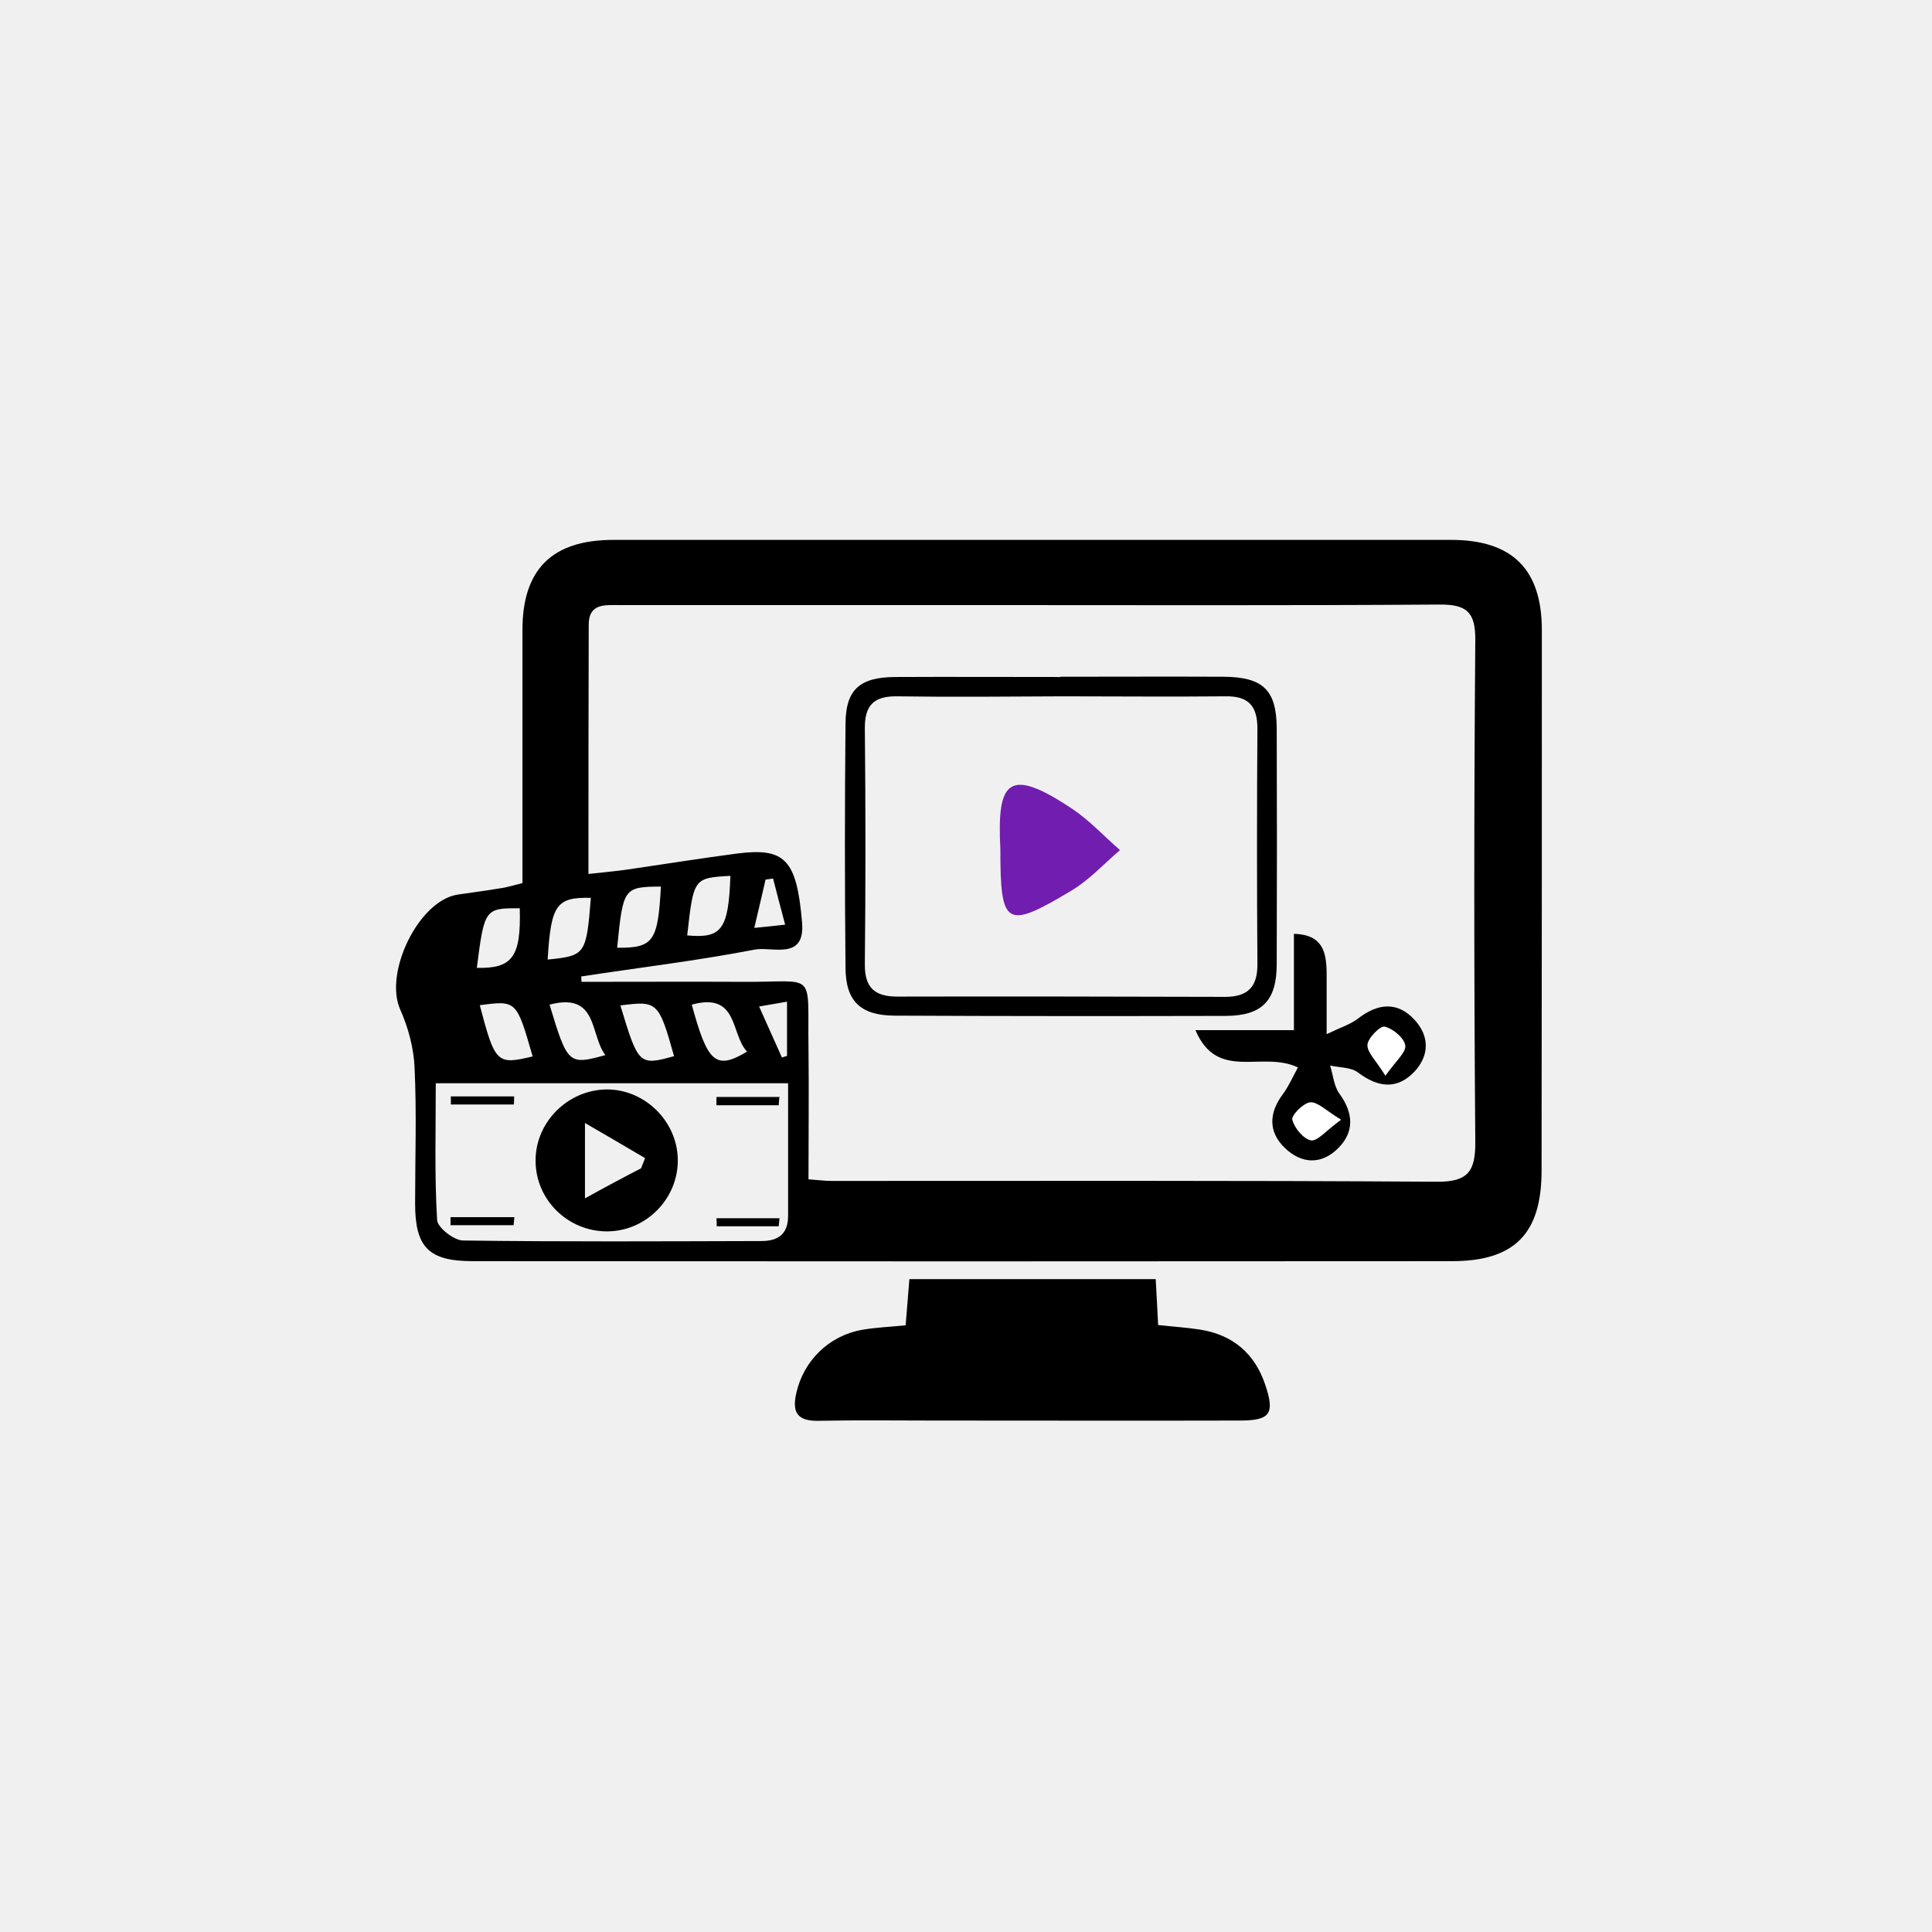
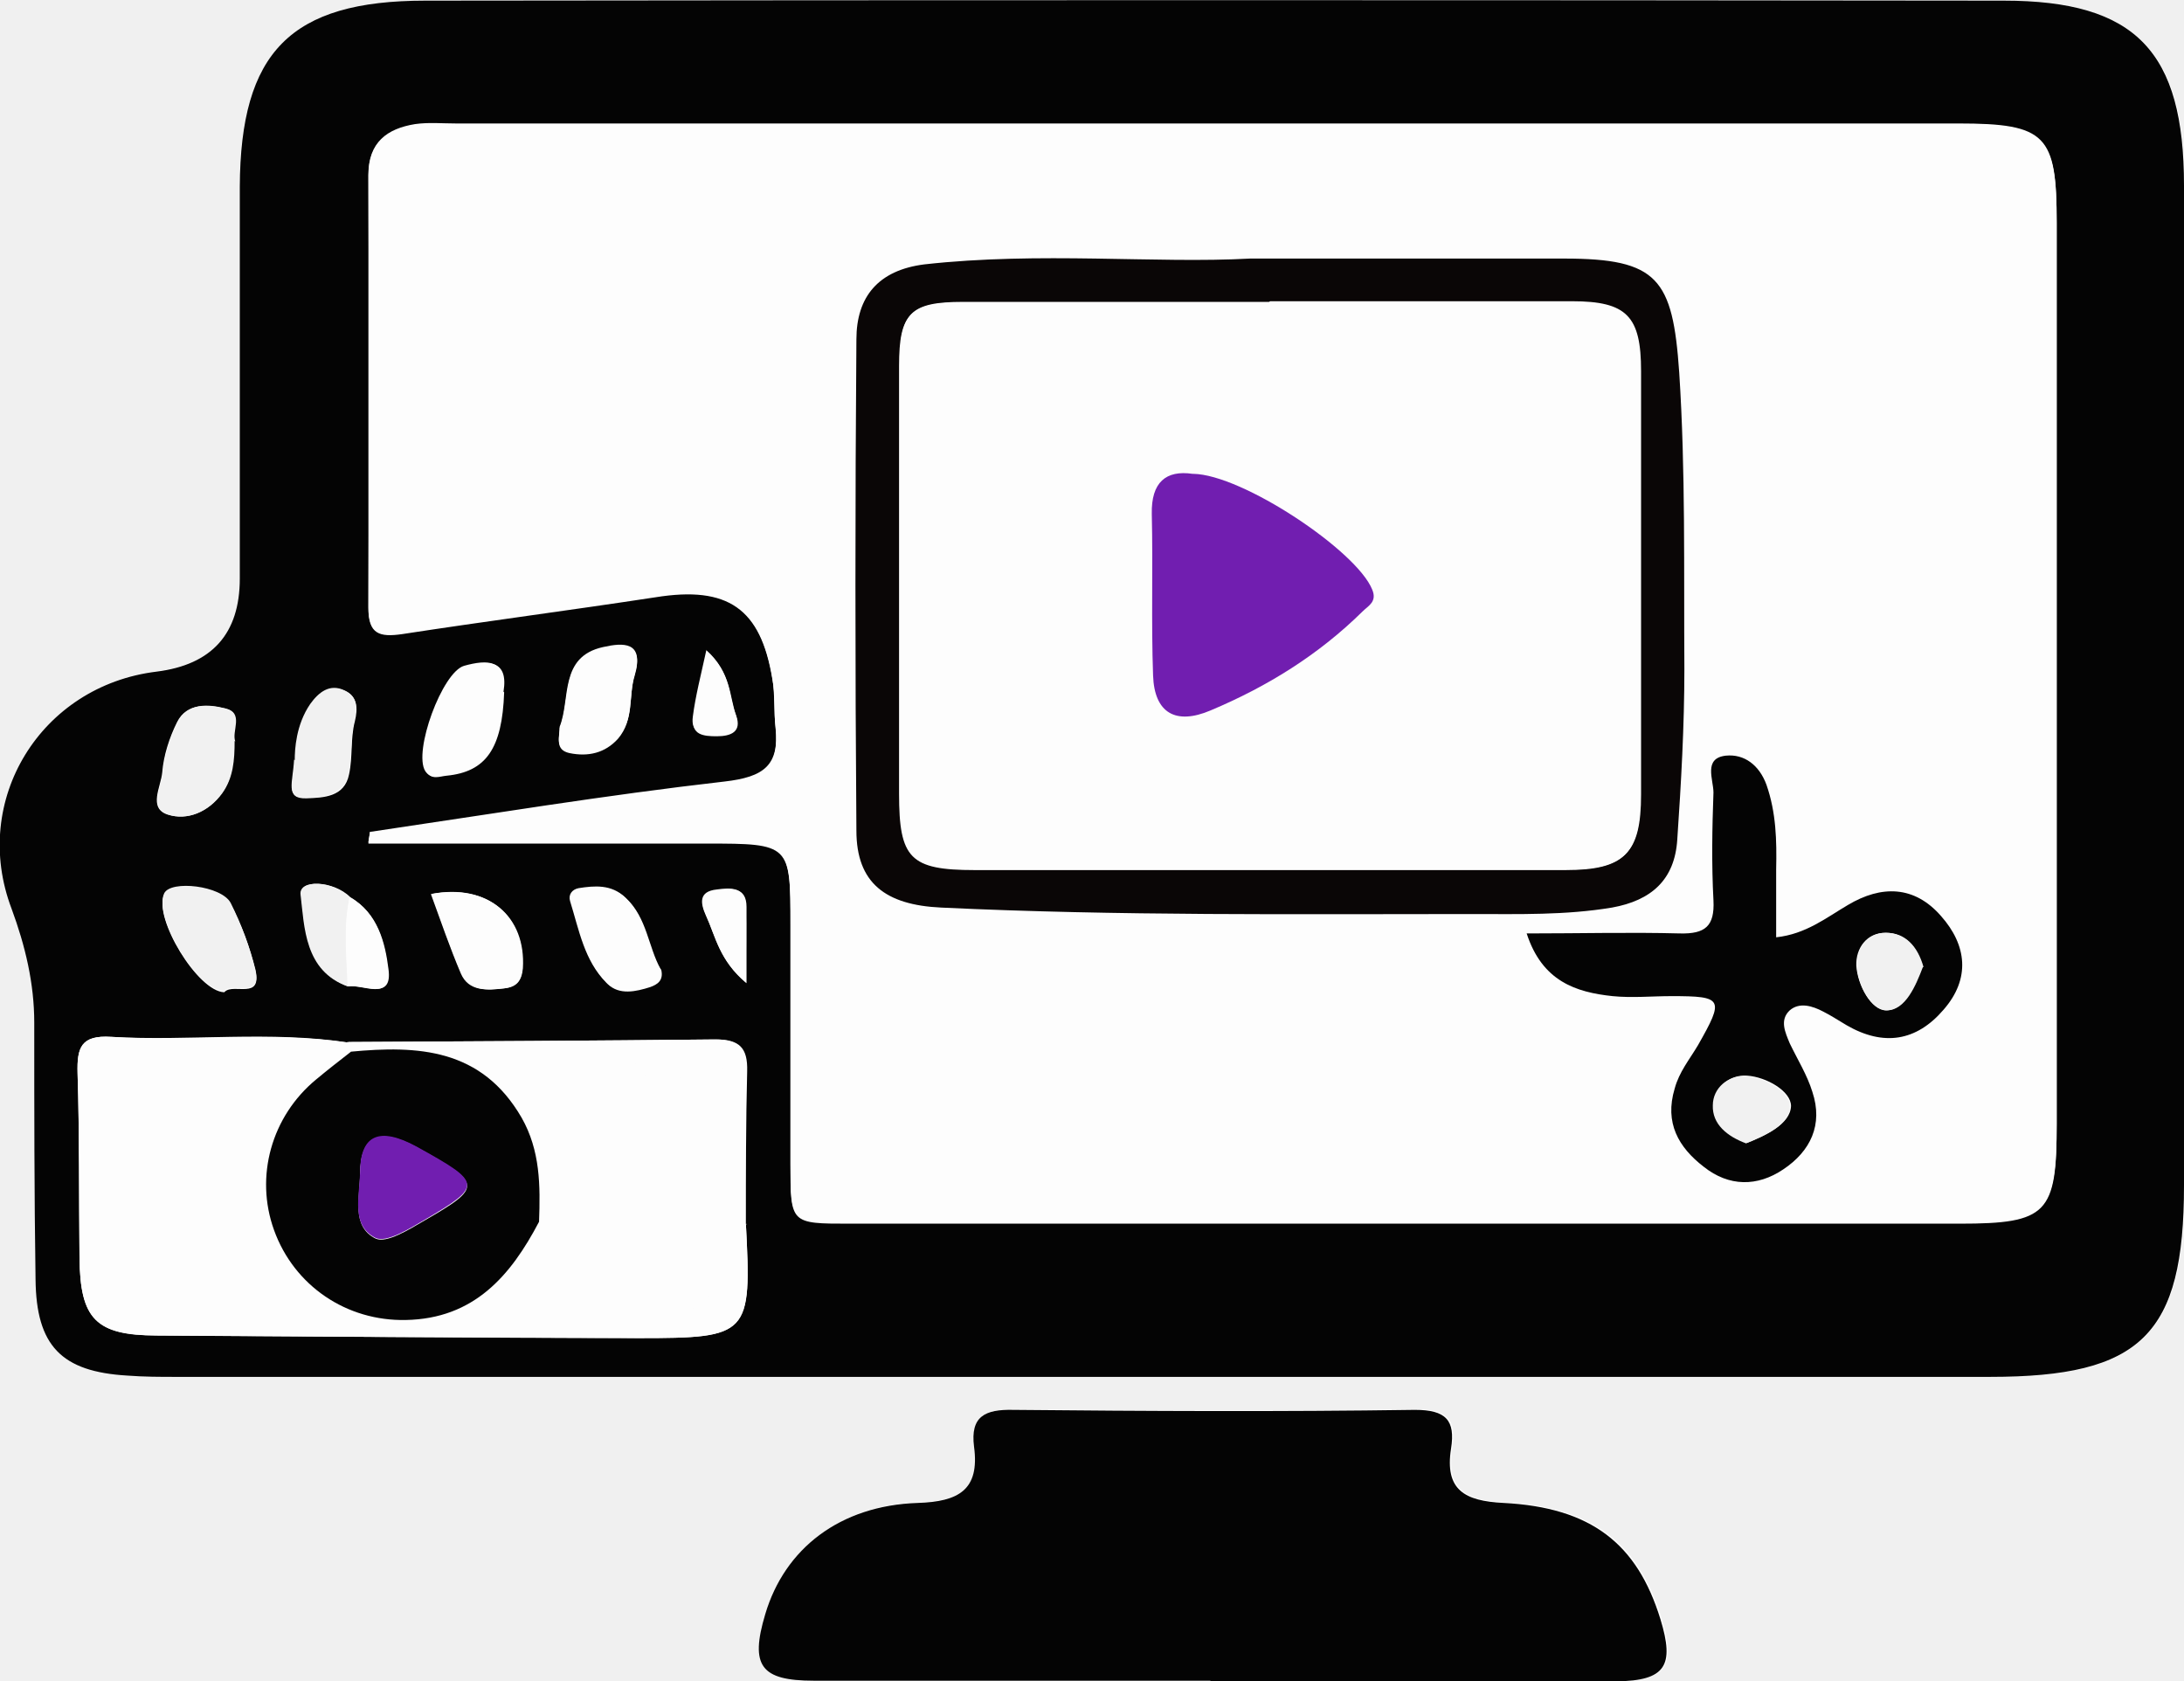
- <svg xmlns="http://www.w3.org/2000/svg" version="1.1" id="Layer_1" x="0px" y="0px" viewBox="0 0 72 72" style="enable-background:new 0 0 72 72;" xml:space="preserve">
-   <style type="text/css">
- 	.st0{fill:#FFFFFF;}
- 	.st1{fill:#711DB0;}
- </style>
-   <g>
-     <path d="M19.47,32.91c0-3.21,0-6.32,0-9.43c0-2.26,1.1-3.36,3.39-3.36c10.41,0,20.81,0,31.22,0c2.28,0,3.38,1.1,3.38,3.36   c0,6.71,0,13.43-0.01,20.14c0,2.34-0.99,3.38-3.34,3.38c-12.16,0.01-24.33,0.01-36.49,0c-1.65,0-2.15-0.52-2.15-2.15   c0-1.69,0.06-3.38-0.02-5.06c-0.03-0.74-0.24-1.51-0.54-2.18c-0.6-1.37,0.69-4.04,2.14-4.27c0.52-0.08,1.04-0.14,1.55-0.23   C18.86,33.08,19.11,33,19.47,32.91z M21.66,36.39c0,0.07,0.01,0.13,0.01,0.2c2.01,0,4.03-0.01,6.04,0   c2.74,0.02,2.38-0.46,2.42,2.45c0.02,1.63,0,3.26,0,4.91c0.41,0.03,0.63,0.06,0.85,0.06c7.52,0,15.05-0.02,22.57,0.03   c1.17,0.01,1.44-0.4,1.43-1.5c-0.05-6.23-0.05-12.45,0-18.68c0.01-1.06-0.33-1.34-1.35-1.33c-5.65,0.04-11.31,0.02-16.96,0.02   c-4.53,0-9.06,0-13.59,0c-0.53,0-1.13-0.07-1.14,0.71c-0.01,3.07-0.01,6.14-0.01,9.31c0.55-0.06,0.99-0.1,1.42-0.16   c1.37-0.2,2.74-0.42,4.11-0.6c1.79-0.23,2.23,0.21,2.43,2.56c0.13,1.45-1.14,0.89-1.77,1.02C26,35.8,23.82,36.06,21.66,36.39z    M29.37,40.37c-4.44,0-8.73,0-13.13,0c0,1.74-0.05,3.43,0.05,5.1c0.02,0.28,0.63,0.76,0.97,0.76c3.71,0.05,7.42,0.03,11.12,0.02   c0.63,0,0.99-0.27,0.99-0.94C29.37,43.71,29.37,42.1,29.37,40.37z M24.63,33.04c-1.39,0.01-1.41,0.05-1.63,2.28   C24.35,35.33,24.52,35.09,24.63,33.04z M17.77,36.07c1.33,0.03,1.65-0.41,1.6-2.22C18.07,33.84,18.05,33.87,17.77,36.07z    M25.61,34.86c1.29,0.12,1.54-0.22,1.61-2.22C25.85,32.72,25.85,32.72,25.61,34.86z M20.41,35.76c1.41-0.14,1.44-0.19,1.61-2.3   C20.74,33.43,20.53,33.71,20.41,35.76z M23.12,37.47c0.67,2.22,0.7,2.25,2,1.89C24.55,37.33,24.5,37.29,23.12,37.47z M17.88,37.46   c0.57,2.17,0.64,2.23,1.97,1.91C19.25,37.28,19.25,37.28,17.88,37.46z M20.48,37.44c0.67,2.22,0.71,2.26,2.08,1.88   C21.98,38.57,22.3,36.96,20.48,37.44z M25.78,37.44c0.58,2.12,0.87,2.47,2.06,1.75C27.22,38.54,27.53,36.96,25.78,37.44z    M29.26,34.46c-0.18-0.69-0.32-1.2-0.45-1.72c-0.09,0.01-0.18,0.03-0.28,0.04c-0.13,0.56-0.26,1.13-0.42,1.8   C28.53,34.54,28.8,34.51,29.26,34.46z M29.33,37.33c-0.39,0.07-0.66,0.11-1.04,0.18c0.33,0.74,0.59,1.32,0.85,1.9   c0.06-0.02,0.12-0.04,0.19-0.06C29.33,38.74,29.33,38.13,29.33,37.33z" />
-     <path d="M43.07,47.67c0.04,0.67,0.06,1.15,0.09,1.71c0.54,0.06,1.05,0.09,1.56,0.17c1.22,0.19,2.04,0.89,2.43,2.05   c0.37,1.09,0.19,1.34-0.96,1.34c-3.81,0.01-7.63,0-11.44,0c-1.42,0-2.84-0.02-4.26,0.01c-0.79,0.01-0.98-0.33-0.81-1.05   c0.27-1.19,1.21-2.12,2.44-2.34c0.51-0.09,1.03-0.11,1.63-0.17c0.05-0.57,0.09-1.12,0.14-1.72C36.95,47.67,39.99,47.67,43.07,47.67   z" />
-     <path class="st0" d="M48.37,39.78c-0.19,0.35-0.34,0.7-0.56,0.99c-0.53,0.7-0.57,1.4,0.06,2.02c0.63,0.61,1.38,0.63,2,0   c0.61-0.62,0.55-1.32,0.03-2.03c-0.2-0.28-0.23-0.69-0.34-1.04c0.35,0.08,0.78,0.06,1.04,0.26c0.74,0.56,1.45,0.65,2.1-0.03   c0.57-0.59,0.57-1.32,0.01-1.93c-0.64-0.7-1.37-0.62-2.1-0.06c-0.28,0.21-0.64,0.33-1.18,0.59c0-0.96,0-1.62,0-2.29   c0-0.76-0.13-1.42-1.22-1.45c0,1.19,0,2.34,0,3.59c-1.24,0-2.37,0-3.67,0C45.37,40.32,47.02,39.14,48.37,39.78z" />
-     <path d="M39.52,25.22c2.02,0,4.04-0.01,6.07,0c1.48,0.01,1.98,0.49,1.99,1.92c0.01,2.93,0.01,5.85,0,8.78   c0,1.37-0.54,1.93-1.89,1.94c-4.12,0.01-8.24,0.01-12.36-0.01c-1.25-0.01-1.81-0.53-1.82-1.77c-0.03-3.04-0.03-6.08,0-9.12   c0.01-1.26,0.53-1.72,1.84-1.73c2.06-0.01,4.12,0,6.18,0C39.52,25.23,39.52,25.23,39.52,25.22z M39.59,25.95   C39.59,25.95,39.59,25.95,39.59,25.95c-2.06,0.01-4.11,0.03-6.17,0c-0.87-0.01-1.2,0.35-1.19,1.21c0.03,2.92,0.03,5.84,0,8.77   c-0.01,0.88,0.37,1.21,1.21,1.21c4.07-0.01,8.15,0,12.22,0.01c0.85,0,1.21-0.38,1.2-1.23c-0.02-2.92-0.02-5.84,0-8.77   c0-0.85-0.34-1.22-1.21-1.2C43.62,25.97,41.6,25.95,39.59,25.95z" />
-     <path d="M48.37,39.78c-1.35-0.64-3,0.54-3.82-1.39c1.29,0,2.43,0,3.67,0c0-1.25,0-2.4,0-3.59c1.08,0.03,1.21,0.69,1.22,1.45   c0,0.67,0,1.33,0,2.29c0.54-0.26,0.9-0.37,1.18-0.59c0.73-0.56,1.46-0.64,2.1,0.06c0.56,0.61,0.55,1.33-0.01,1.93   c-0.65,0.68-1.36,0.59-2.1,0.03c-0.26-0.2-0.69-0.18-1.04-0.26c0.11,0.35,0.14,0.76,0.34,1.04c0.52,0.71,0.58,1.41-0.03,2.03   c-0.62,0.63-1.37,0.61-2,0c-0.63-0.61-0.59-1.32-0.06-2.02C48.03,40.47,48.18,40.13,48.37,39.78z M51.63,40.09   c0.39-0.55,0.78-0.88,0.74-1.13c-0.04-0.28-0.46-0.63-0.77-0.7c-0.16-0.04-0.63,0.43-0.64,0.68   C50.95,39.23,51.29,39.53,51.63,40.09z M49.98,41.73c-0.56-0.34-0.87-0.67-1.15-0.65c-0.25,0.02-0.71,0.48-0.67,0.65   c0.08,0.31,0.42,0.72,0.7,0.77C49.11,42.53,49.43,42.12,49.98,41.73z" />
-     <path d="M22.62,45.89c-1.46,0-2.66-1.18-2.66-2.63c-0.01-1.43,1.19-2.64,2.64-2.66c1.43-0.01,2.65,1.19,2.66,2.63   C25.27,44.68,24.07,45.89,22.62,45.89z M23.89,43.54c0.05-0.13,0.1-0.26,0.15-0.38c-0.7-0.41-1.39-0.82-2.24-1.31   c0,1.05,0,1.8,0,2.81C22.61,44.21,23.25,43.87,23.89,43.54z" />
-     <path d="M16.8,40.86c0.79,0,1.57,0,2.36,0c0,0.1,0,0.2-0.01,0.3c-0.78,0-1.57,0-2.35,0C16.81,41.06,16.8,40.96,16.8,40.86z" />
-     <path d="M29.02,41.19c-0.77,0-1.54,0-2.32,0c0-0.1,0-0.21,0-0.31c0.78,0,1.57,0,2.35,0C29.03,40.98,29.03,41.08,29.02,41.19z" />
-     <path d="M19.14,45.66c-0.78,0-1.57,0-2.35,0c0-0.1,0-0.2,0-0.3c0.79,0,1.59,0,2.38,0C19.16,45.46,19.15,45.56,19.14,45.66z" />
-     <path d="M29.02,45.7c-0.77,0-1.54,0-2.31,0c0-0.1,0-0.2-0.01-0.3c0.78,0,1.56,0,2.35,0C29.04,45.5,29.03,45.6,29.02,45.7z" />
-     <path class="st0" d="M37.28,31.64c0,2.87,0.21,3.01,2.65,1.55c0.66-0.4,1.21-1,1.81-1.51c-0.59-0.51-1.12-1.1-1.77-1.53   C37.56,28.55,37.15,29.12,37.28,31.64z" />
-     <path class="st1" d="M37.28,31.64c-0.13-2.53,0.28-3.1,2.69-1.49c0.64,0.43,1.18,1.02,1.77,1.53c-0.6,0.51-1.14,1.11-1.81,1.51   C37.48,34.66,37.28,34.52,37.28,31.64z" />
-   </g>
+ <svg xmlns="http://www.w3.org/2000/svg" id="Layer_1" data-name="Layer 1" viewBox="0 0 33.79 26">
+   <defs>
+     <style>
+       .cls-1 {
+         fill: #040404;
+       }
+ 
+       .cls-1, .cls-2, .cls-3, .cls-4, .cls-5 {
+         stroke-width: 0px;
+       }
+ 
+       .cls-2 {
+         fill: #0a0606;
+       }
+ 
+       .cls-3 {
+         fill: #f1f1f1;
+       }
+ 
+       .cls-4 {
+         fill: #711eb0;
+       }
+ 
+       .cls-5 {
+         fill: #fdfdfd;
+       }
+     </style>
+   </defs>
+   <path class="cls-5" d="m16.77,21.3c4.68,0,9.35,0,14.03,0,2.34,0,3-.65,3-2.96,0-5.16,0-10.31,0-15.47,0-2.07-.74-2.85-2.79-2.86-8.14-.01-16.28-.01-24.42,0-2.09,0-2.86.8-2.86,2.87,0,2.02,0,4.04,0,6.06q0,1.28-1.29,1.44c-1.79.22-2.88,1.99-2.24,3.67.22.57.35,1.15.35,1.76,0,1.32,0,2.65.02,3.97.01,1.04.4,1.43,1.42,1.49.26.01.51.02.77.02,4.68,0,9.35,0,14.03,0Zm1.97,4.7c.47,0,.93,0,1.4,0,1.63,0,3.26.01,4.89,0,.76,0,.9-.23.68-.96-.36-1.17-1.07-1.73-2.43-1.8-.61-.03-.91-.2-.81-.84.07-.44-.08-.6-.56-.6-2.07.03-4.14.02-6.21,0-.44,0-.67.1-.61.57.09.67-.24.85-.87.87-1.21.04-2.06.7-2.36,1.72-.24.8-.07,1.03.75,1.03,2.05,0,4.1,0,6.14,0Z" />
+   <path class="cls-1" d="m16.77,21.3c-4.68,0-9.35,0-14.03,0-.26,0-.51,0-.77-.02-1.02-.06-1.41-.46-1.42-1.49-.02-1.32-.02-2.65-.02-3.97,0-.61-.14-1.19-.35-1.76-.64-1.68.45-3.45,2.24-3.67q1.29-.16,1.29-1.44c0-2.02,0-4.04,0-6.06C3.72.81,4.49.01,6.58.01c8.14-.01,16.28-.01,24.42,0,2.05,0,2.79.79,2.79,2.86,0,5.16,0,10.31,0,15.47,0,2.31-.66,2.96-3,2.96-4.68,0-9.35,0-14.03,0Zm-11.38-6.04c.24-.04.69.23.62-.27-.05-.4-.16-.86-.59-1.11-.26-.26-.8-.28-.76-.04.06.5.06,1.17.73,1.42Zm.01.87c-1.22-.19-2.46-.02-3.68-.09-.47-.03-.53.17-.52.56.03.95.02,1.9.03,2.86.01.95.25,1.19,1.19,1.2,2.49.02,4.97.03,7.46.04,1.72,0,1.75-.04,1.66-1.77,0-.79,0-1.57.02-2.36.01-.36-.12-.49-.48-.49-1.9.02-3.79.03-5.69.04Zm.32-3.24s-.01.1-.02.14c1.74,0,3.49,0,5.23,0,1.29,0,1.3,0,1.3,1.27,0,1.23,0,2.46,0,3.7,0,.9,0,.9.91.91,5.73,0,11.45,0,17.18,0,1.35,0,1.5-.17,1.5-1.53,0-4.65,0-9.3,0-13.95,0-1.34-.16-1.52-1.52-1.52-7.75,0-15.5,0-23.25,0-.21,0-.42-.02-.63.01-.43.07-.72.28-.72.78,0,2.23,0,4.46,0,6.69,0,.4.16.46.52.4,1.31-.2,2.62-.37,3.92-.57,1.11-.17,1.63.17,1.81,1.27.04.25.02.51.05.76.06.59-.18.77-.79.84-1.84.21-3.66.51-5.49.78Zm2.07-2.19c.08-.49-.23-.49-.59-.39-.35.1-.79,1.33-.6,1.63.08.13.2.07.31.06.61-.06.86-.42.89-1.29Zm-3.23,1.06c-.02.36-.15.6.18.59.27-.01.59-.02.66-.37.06-.27.02-.56.09-.82.05-.21.04-.38-.15-.47-.23-.11-.4.03-.53.21-.22.32-.24.69-.24.87Zm-1.08,3.58c.14-.13.58.13.47-.33-.08-.35-.21-.7-.38-1.02-.14-.27-.93-.36-1.03-.15-.17.36.52,1.5.93,1.51Zm5.18-4.09c0,.16-.08.35.15.4.29.06.55,0,.75-.22.25-.29.16-.66.26-.98.15-.51-.18-.49-.49-.42-.68.15-.49.79-.67,1.23Zm-5.03.22c-.06-.16.14-.44-.15-.51-.26-.06-.59-.09-.74.21-.12.24-.21.52-.23.78-.02.22-.22.55.08.65.3.1.64-.04.84-.33.17-.23.19-.51.19-.81Zm3.05,2.37c.15.41.29.83.46,1.22.13.28.41.26.66.23.19-.02.27-.11.29-.31.05-.8-.53-1.31-1.41-1.15Zm3.54,1.15c-.19-.34-.21-.79-.53-1.09-.21-.2-.47-.17-.72-.14-.11.01-.17.09-.13.2.13.44.22.91.56,1.26.18.18.44.12.66.05.11-.04.21-.1.17-.27Zm1.33.22c0-.48,0-.83,0-1.18,0-.31-.23-.29-.45-.26-.29.04-.25.22-.17.4.14.32.2.69.62,1.04Zm-.61-5.14c-.09.41-.16.72-.21,1.03-.04.27.15.29.36.29.22,0,.39-.07.3-.32-.11-.3-.07-.65-.45-.99Z" />
+   <path class="cls-1" d="m18.73,26c-2.05,0-4.1,0-6.14,0-.82,0-.99-.23-.75-1.03.3-1.01,1.15-1.68,2.36-1.72.63-.02.96-.2.87-.87-.06-.47.17-.58.61-.57,2.07.02,4.14.03,6.21,0,.48,0,.63.16.56.6-.1.64.21.81.81.84,1.36.07,2.07.63,2.43,1.8.22.72.08.95-.68.96-1.63.02-3.26,0-4.89,0-.47,0-.93,0-1.4,0Z" />
+   <path class="cls-5" d="m5.72,12.89c1.83-.27,3.66-.57,5.49-.78.61-.07.85-.25.79-.84-.03-.25,0-.51-.05-.76-.18-1.1-.69-1.45-1.81-1.27-1.31.2-2.62.37-3.92.57-.35.05-.52,0-.52-.4.01-2.23.01-4.46,0-6.69,0-.5.28-.71.72-.78.2-.03.42-.01.63-.01,7.75,0,15.5,0,23.25,0,1.36,0,1.52.18,1.52,1.52,0,4.65,0,9.3,0,13.95,0,1.37-.14,1.53-1.5,1.53-5.73,0-11.45,0-17.18,0-.91,0-.91,0-.91-.91,0-1.23,0-2.46,0-3.7,0-1.26,0-1.27-1.3-1.27-1.74,0-3.49,0-5.23,0,0-.05.01-.1.02-.14Zm13.62-8.89c-1.46.08-3.25-.11-5.04.09-.71.08-1.05.5-1.05,1.16-.02,2.53-.02,5.07,0,7.6,0,.81.45,1.15,1.31,1.19,2.74.12,5.49.1,8.23.1.72,0,1.44.02,2.15-.1.61-.1.97-.43,1.01-1.05.05-.88.11-1.76.11-2.64,0-1.53.02-3.06-.08-4.59-.1-1.45-.33-1.75-1.78-1.76-1.51,0-3.03,0-4.87,0Zm4.3,10.44c.24.74.76.91,1.33.97.3.03.6,0,.91,0,.8,0,.82.04.41.76-.12.22-.28.41-.36.67-.15.53.06.9.45,1.21.39.31.83.31,1.23.04.42-.28.62-.7.45-1.2-.09-.26-.23-.5-.35-.75-.08-.17-.17-.37,0-.51.15-.14.35-.08.52.02.12.07.24.14.36.21.56.33,1.08.25,1.5-.24.41-.48.36-1-.04-1.45-.41-.47-.92-.48-1.44-.17-.33.2-.65.44-1.11.5,0-.37,0-.71,0-1.05,0-.44,0-.88-.15-1.31-.11-.3-.34-.48-.63-.45-.34.04-.18.37-.19.57-.02.56-.03,1.12,0,1.67.02.4-.13.52-.52.51-.76-.02-1.53,0-2.36,0Z" />
+   <path class="cls-5" d="m11.54,18.93c.09,1.73.05,1.77-1.66,1.77-2.49,0-4.97-.03-7.46-.04-.93,0-1.18-.25-1.19-1.2-.01-.95,0-1.9-.03-2.86-.01-.39.05-.59.52-.56,1.23.08,2.46-.09,3.68.09,0,.02-.01.04,0,.05,0,.03.02.06.04.09-.18.14-.36.28-.54.43-.69.57-.94,1.5-.65,2.33.31.86,1.12,1.41,2.04,1.39,1.04-.03,1.62-.68,2.06-1.52,1.07.01,2.14.03,3.21.04Zm-9.89-2.36h1.83c-.62-.16-1.23-.23-1.83,0Zm7.83,3.56c.6.13,1.19.21,1.79,0-.59-.2-1.19-.13-1.79,0Z" />
+   <path class="cls-5" d="m11.54,18.93c-1.07-.01-2.14-.03-3.21-.04.02-.55.02-1.09-.27-1.61-.61-1.07-1.6-1.12-2.65-1.02-.01-.03-.03-.06-.04-.09,0-.01,0-.03,0-.05,1.9-.01,3.79-.02,5.69-.04.36,0,.49.13.48.49-.02.79-.02,1.57-.02,2.36Zm-.33-2.39c-.56-.15-1.13-.19-1.68,0,.56.19,1.12.17,1.68,0Z" />
+   <path class="cls-5" d="m7.78,10.7c-.02.87-.28,1.23-.89,1.29-.11.01-.22.07-.31-.06-.19-.3.26-1.53.6-1.63.36-.1.67-.1.59.39Z" />
+   <path class="cls-3" d="m4.56,11.76c0-.17.02-.55.24-.87.13-.18.3-.32.53-.21.2.09.2.26.15.47-.06.27-.03.55-.09.82-.07.35-.39.36-.66.37-.32.01-.2-.22-.18-.59Z" />
+   <path class="cls-3" d="m3.47,15.33c-.41,0-1.1-1.14-.93-1.51.1-.21.89-.12,1.03.15.16.32.29.67.38,1.02.11.47-.34.2-.47.33Z" />
+   <path class="cls-5" d="m8.66,11.24c.17-.43-.01-1.08.67-1.23.31-.07.64-.09.49.42-.1.33,0,.7-.26.98-.2.23-.47.29-.75.22-.23-.05-.15-.24-.15-.4Z" />
+   <path class="cls-3" d="m3.63,11.46c0,.3-.02.57-.19.81-.21.29-.54.43-.84.33-.3-.1-.1-.44-.08-.65.02-.27.11-.54.23-.78.15-.3.47-.28.74-.21.29.07.09.35.15.51Z" />
+   <path class="cls-5" d="m6.67,13.83c.88-.17,1.46.35,1.41,1.15-.01.2-.1.29-.29.31-.26.03-.54.05-.66-.23-.17-.4-.31-.81-.46-1.22Z" />
+   <path class="cls-5" d="m10.21,14.98c.04.17-.07.23-.17.27-.22.07-.48.13-.66-.05-.34-.34-.42-.81-.56-1.26-.03-.1.03-.18.13-.2.25-.04.51-.06.72.14.32.3.34.75.53,1.09Z" />
+   <path class="cls-3" d="m5.38,15.26c-.67-.24-.67-.92-.73-1.42-.03-.24.5-.22.76.04-.1.46-.05.92-.03,1.38Z" />
+   <path class="cls-5" d="m11.54,15.2c-.41-.35-.47-.72-.62-1.04-.08-.18-.12-.37.17-.4.22-.03.44-.04.45.26.01.35,0,.71,0,1.18Z" />
+   <path class="cls-5" d="m10.93,10.06c.38.34.34.7.45.99.09.25-.08.32-.3.32-.2,0-.4-.02-.36-.29.04-.31.12-.62.21-1.03Z" />
+   <path class="cls-5" d="m5.38,15.26c-.01-.46-.07-.92.03-1.38.43.24.54.7.59,1.11.06.51-.38.23-.62.27Z" />
+   <path class="cls-2" d="m19.33,4c1.84,0,3.35,0,4.87,0,1.45,0,1.68.31,1.78,1.76.1,1.53.07,3.06.08,4.59,0,.88-.05,1.76-.11,2.64-.04.62-.4.94-1.01,1.05-.72.12-1.44.1-2.15.1-2.74,0-5.49.03-8.23-.1-.86-.04-1.31-.38-1.31-1.19-.02-2.53-.02-5.07,0-7.6,0-.66.34-1.07,1.05-1.16,1.79-.2,3.58-.01,5.04-.09Zm.31.67c-1.58,0-3.16,0-4.74,0-.82,0-.98.17-.98.98,0,2.21,0,4.41,0,6.62,0,1,.17,1.18,1.17,1.18,3.05,0,6.09,0,9.14,0,.91,0,1.16-.25,1.16-1.16,0-2.18,0-4.37,0-6.55,0-.85-.22-1.08-1.07-1.08-1.56,0-3.12,0-4.67,0Z" />
+   <path class="cls-1" d="m23.63,14.44c.83,0,1.6-.02,2.36,0,.39.01.54-.11.52-.51-.03-.56-.02-1.12,0-1.67,0-.2-.16-.53.19-.57.29-.03.52.15.63.45.15.43.16.86.15,1.31,0,.34,0,.69,0,1.05.46-.05.77-.3,1.11-.5.52-.31,1.03-.3,1.44.17.4.45.46.97.04,1.45-.42.49-.93.57-1.5.24-.12-.07-.24-.15-.36-.21-.17-.09-.37-.15-.52-.02-.16.15-.07.34,0,.51.12.25.27.49.35.75.17.51-.03.92-.45,1.2-.4.27-.84.27-1.23-.04-.39-.3-.61-.68-.45-1.21.07-.26.23-.45.36-.67.41-.72.39-.76-.41-.76-.3,0-.61.03-.91,0-.57-.06-1.09-.23-1.33-.97Zm6.12.52c-.09-.32-.28-.53-.58-.53-.29,0-.46.24-.45.51.02.3.23.69.46.69.29,0,.45-.39.56-.67Zm-2.72,2.72c.29-.12.67-.29.68-.57,0-.23-.38-.45-.68-.47-.27-.02-.5.18-.51.45,0,.3.22.48.52.59Z" />
+   <path class="cls-1" d="m5.42,16.27c1.05-.1,2.03-.05,2.65,1.02.29.51.29,1.05.27,1.61-.44.84-1.01,1.5-2.06,1.52-.92.02-1.73-.53-2.04-1.39-.3-.83-.04-1.76.65-2.33.18-.15.36-.29.54-.43Zm.15,1.89c0,.36-.14.81.24,1,.17.08.52-.14.76-.28.9-.52.89-.57-.12-1.13q-.87-.48-.88.41Z" />
+   <path class="cls-5" d="m1.65,16.57c.6-.23,1.21-.16,1.83,0h-1.83Z" />
+   <path class="cls-5" d="m9.48,20.13c.6-.13,1.2-.19,1.79,0-.59.2-1.19.13-1.79,0Z" />
+   <path class="cls-5" d="m11.21,16.54c-.56.17-1.12.19-1.68,0,.56-.19,1.12-.15,1.68,0Z" />
+   <path class="cls-5" d="m19.64,4.67c1.56,0,3.12,0,4.67,0,.84,0,1.07.23,1.07,1.08,0,2.18,0,4.37,0,6.55,0,.91-.25,1.16-1.16,1.16-3.05,0-6.09,0-9.14,0-1,0-1.17-.18-1.17-1.18,0-2.21,0-4.41,0-6.62,0-.81.17-.98.98-.98,1.58,0,3.16,0,4.74,0Zm-1.18,2.66c-.41-.06-.64.12-.63.62.02.83,0,1.67.02,2.5.02.58.35.77.89.54.87-.37,1.67-.86,2.35-1.53.09-.09.22-.15.15-.34-.24-.59-2.02-1.77-2.77-1.79Z" />
+   <path class="cls-3" d="m29.75,14.96c-.11.29-.27.67-.56.67-.23,0-.45-.38-.46-.69-.01-.27.16-.51.45-.51.3,0,.49.21.58.53Z" />
+   <path class="cls-3" d="m27.02,17.69c-.3-.11-.53-.3-.52-.59,0-.27.24-.47.51-.45.3.02.69.24.68.47,0,.28-.38.45-.68.57Z" />
+   <path class="cls-4" d="m5.57,18.15q0-.89.88-.41c1.01.56,1.02.6.12,1.13-.24.14-.59.36-.76.28-.38-.19-.25-.63-.24-1Z" />
+   <path class="cls-4" d="m18.46,7.33c.76.01,2.53,1.19,2.77,1.79.08.19-.06.25-.15.34-.68.67-1.47,1.16-2.35,1.53-.54.23-.87.04-.89-.54-.03-.83,0-1.67-.02-2.5-.01-.49.22-.68.63-.62Z" />
</svg>
